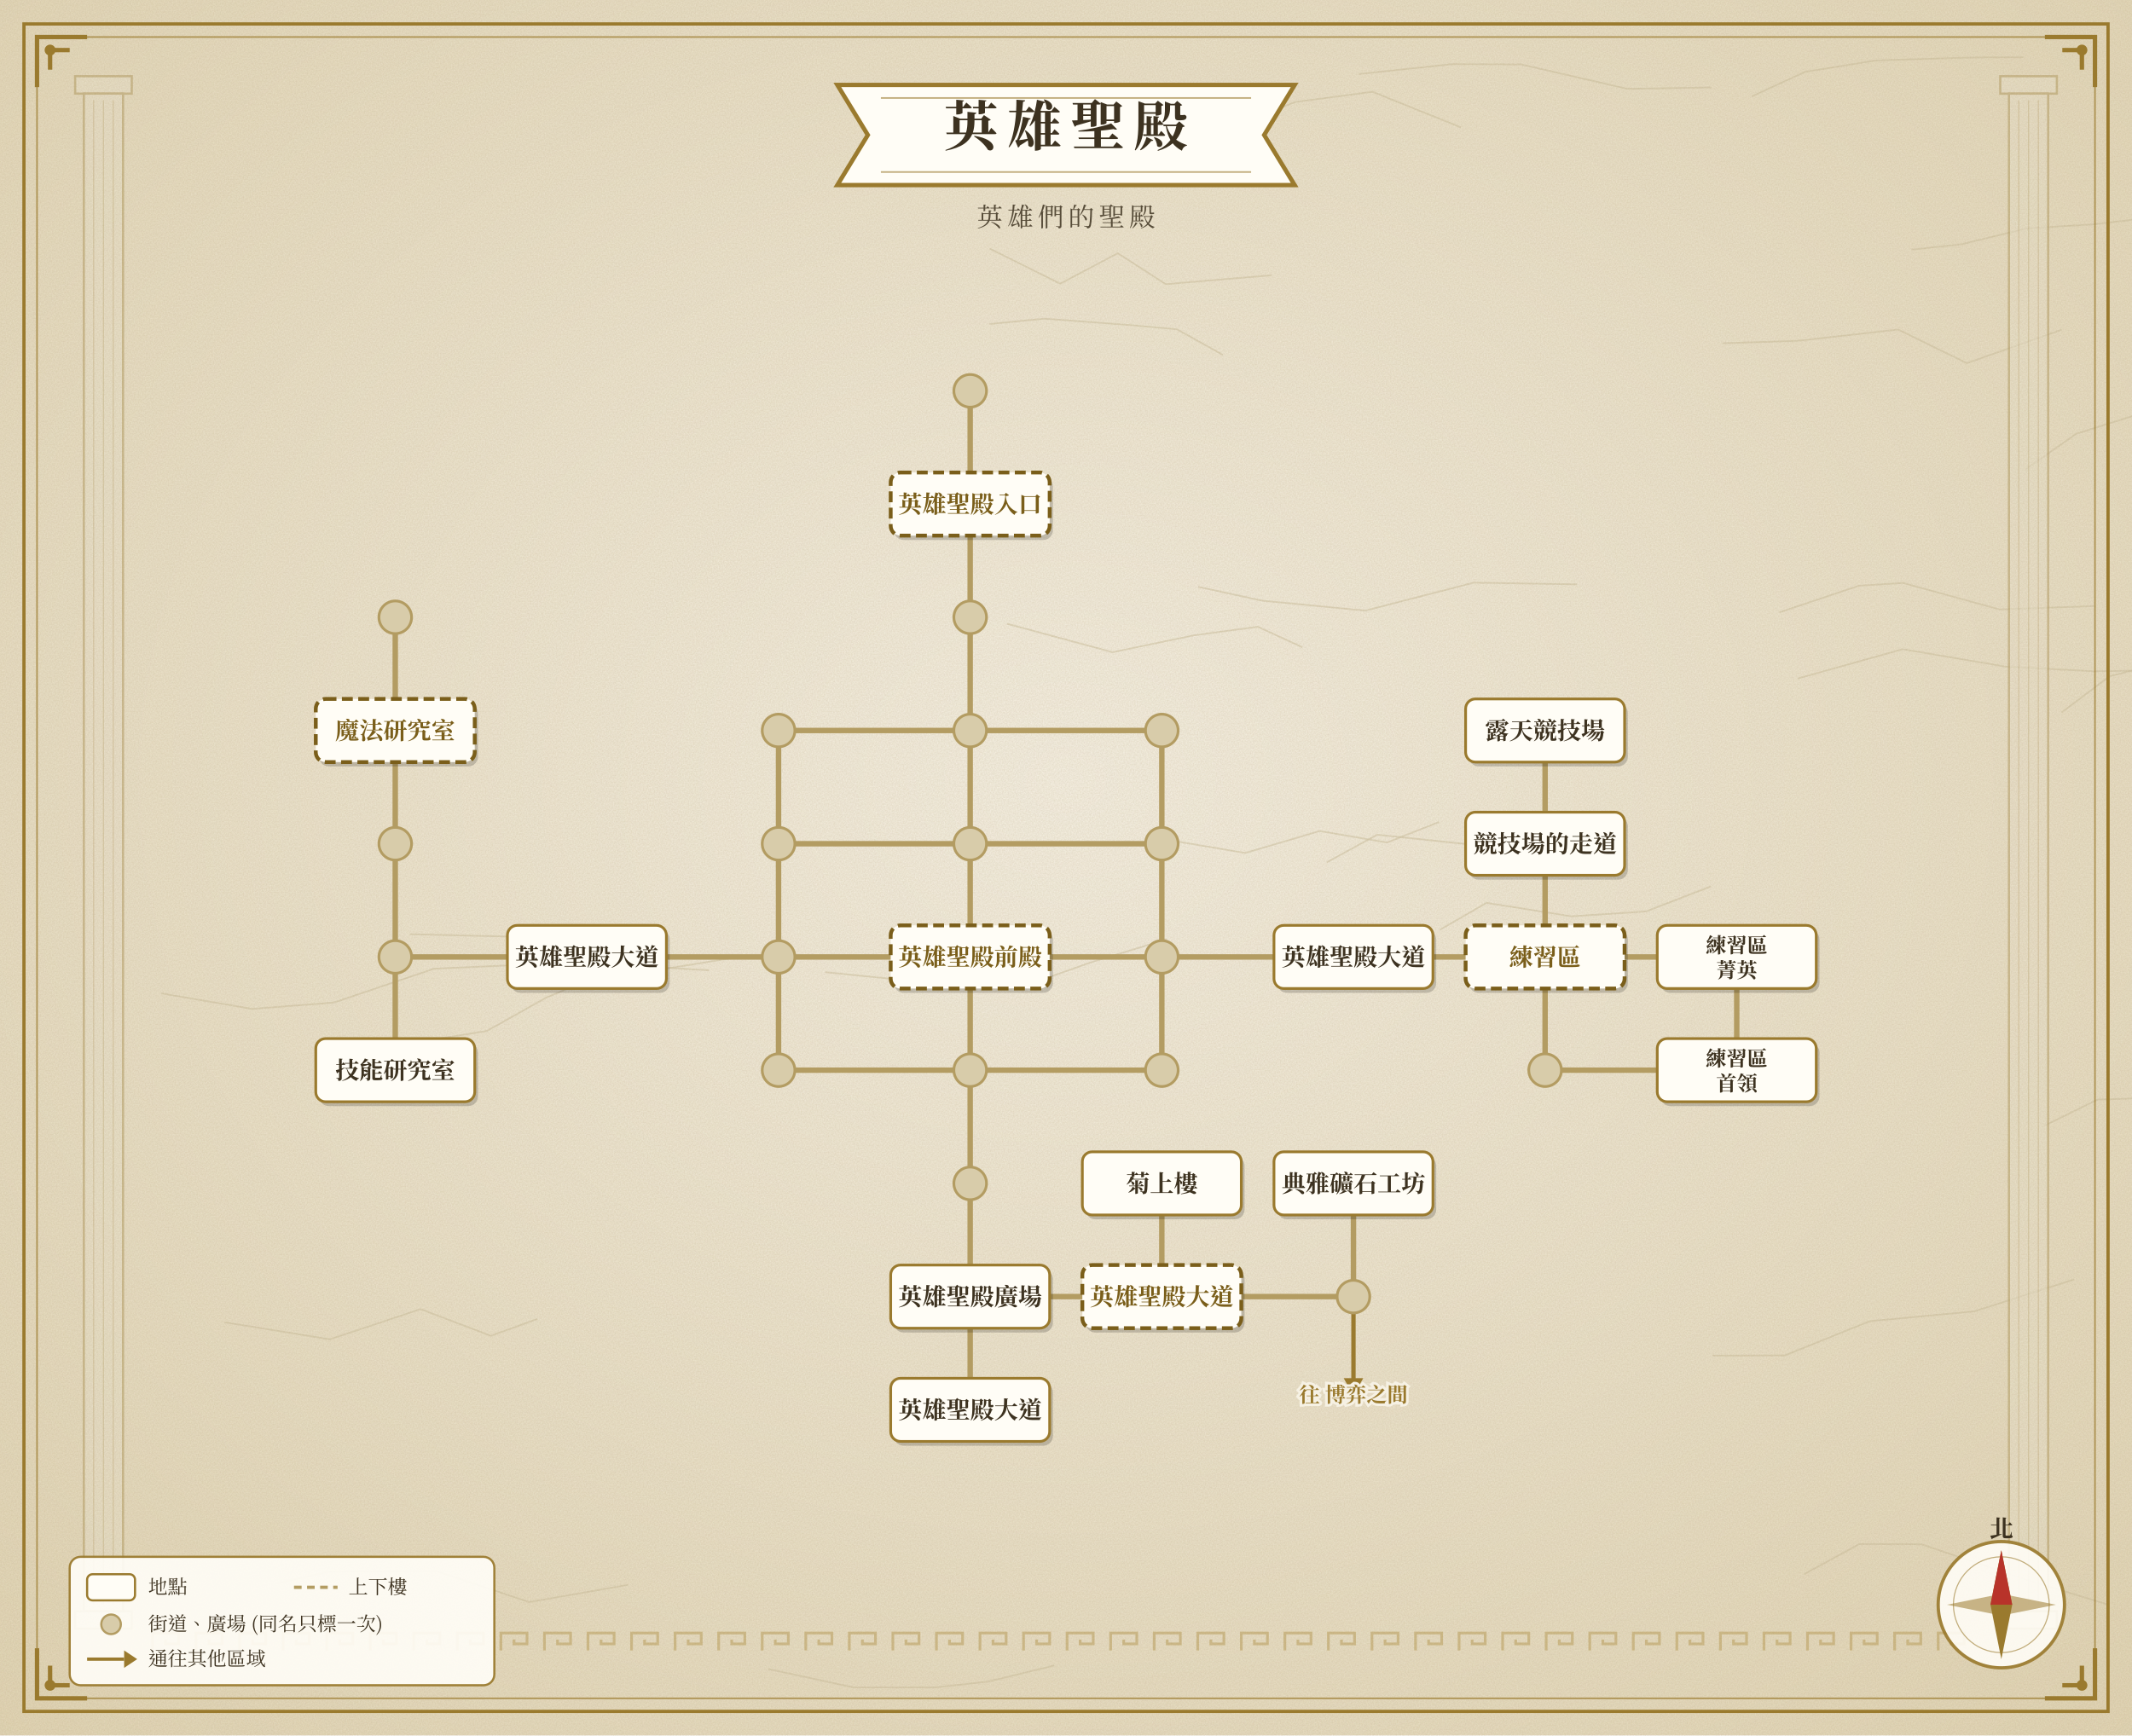
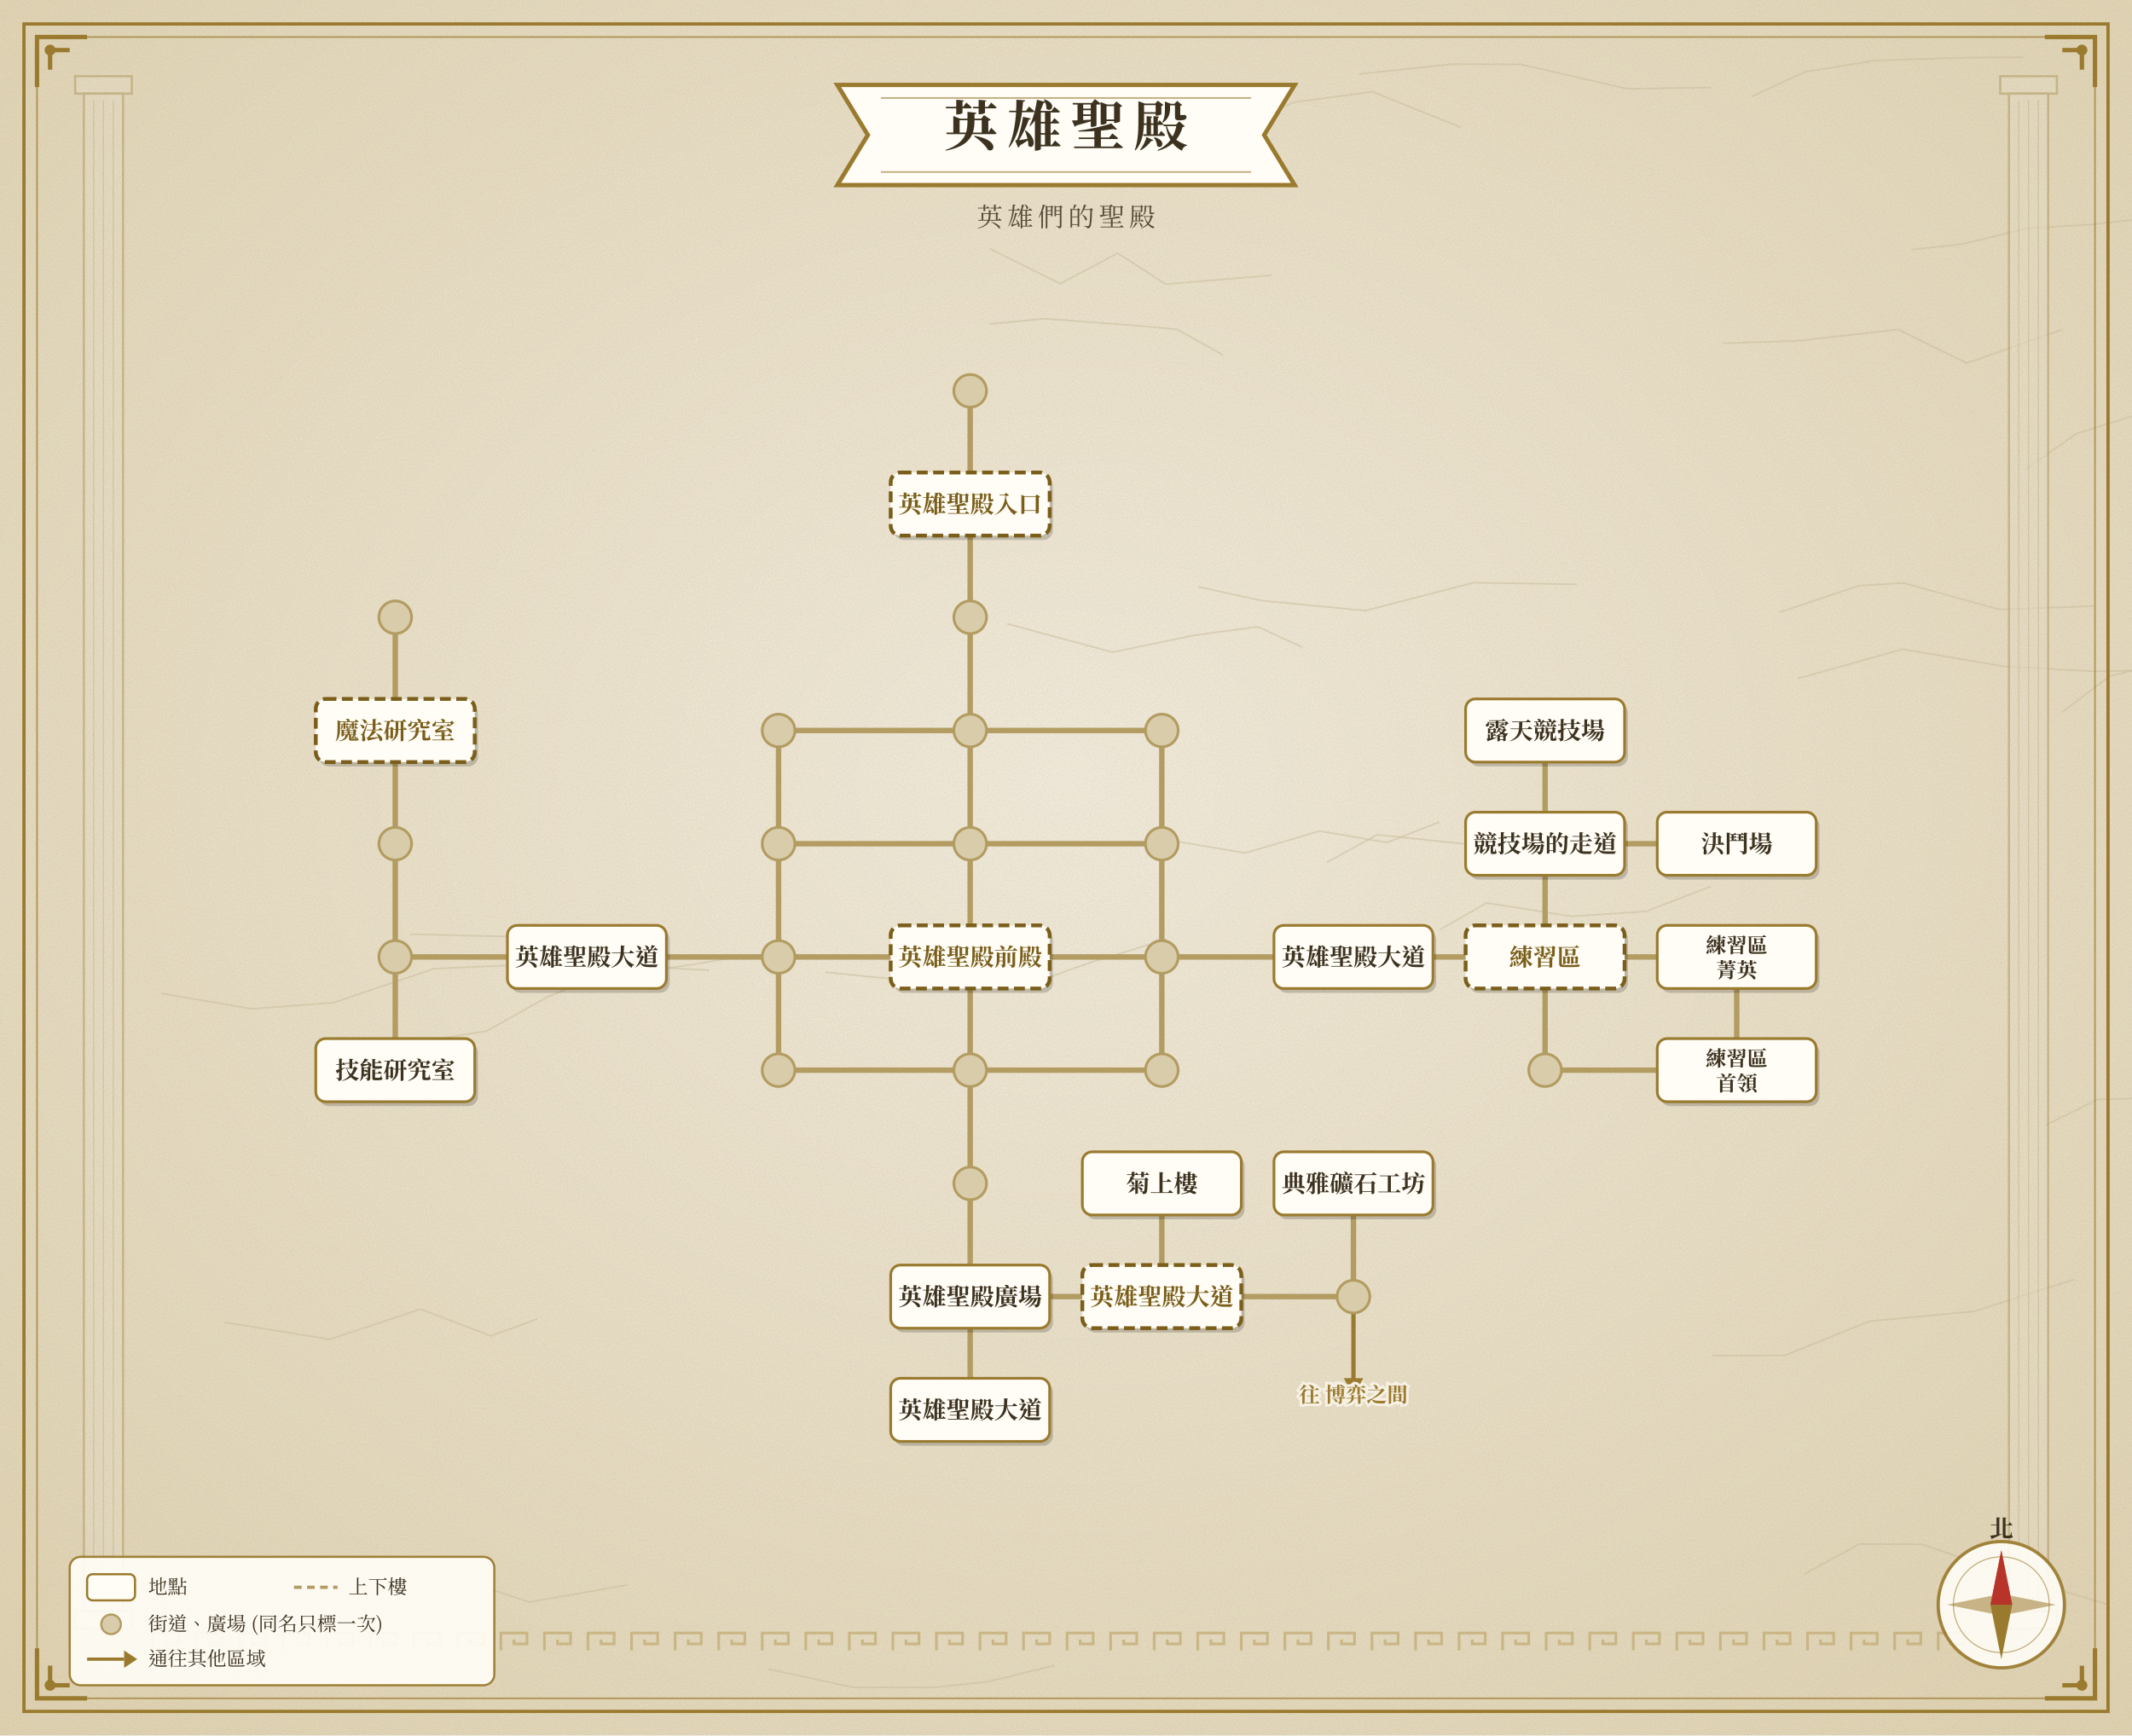
<svg xmlns="http://www.w3.org/2000/svg" viewBox="0 0 1958 1594" width="1958" height="1594" data-area="12000" role="img" aria-label="英雄聖殿地圖">
  <defs>
    <radialGradient id="paper" cx="50%" cy="45%" r="75%">
      <stop offset="0" stop-color="#f6f1e4" />
      <stop offset="1" stop-color="#e2d6b6" />
    </radialGradient>
    <filter id="grain" x="0" y="0" width="100%" height="100%">
      <feTurbulence type="fractalNoise" baseFrequency=".8" numOctaves="2" seed="69" result="n" />
      <feColorMatrix in="n" type="matrix" values="0 0 0 0 .35  0 0 0 0 .25  0 0 0 0 .12  0 0 0 .22 0" />
    </filter>
    <style>.am-room.am-here circle,.am-room.am-here rect:not([opacity]){stroke:#d1281e;stroke-width:6}</style>
  </defs>
  <rect width="1958" height="1594" fill="url(#paper)" />
  <g class="am-bg">
    <path d="M376.4 858.1 L466.1 860.3 L549.8 880 L607.6 890.4 L674.2 879.7" stroke="#cbbf9e" stroke-width="1.5" fill="none" opacity=".5" />
    <path d="M757.8 893 L836.8 900.9 L933.6 908 L1002.5 883.8 L1071.6 862.7" stroke="#cbbf9e" stroke-width="1.5" fill="none" opacity=".5" />
    <path d="M254.3 1454.4 L302.2 1443.6 L400.9 1443.2 L486 1471.6 L577 1455.7" stroke="#cbbf9e" stroke-width="1.5" fill="none" opacity=".5" />
    <path d="M1247.9 68 L1333.8 58.9 L1397.1 59.2 L1494.5 81.6 L1571.8 80.3" stroke="#cbbf9e" stroke-width="1.5" fill="none" opacity=".5" />
    <path d="M1064.1 91.4 L1108.9 125.2 L1189.6 93.7 L1260.5 84.3 L1341.7 117" stroke="#cbbf9e" stroke-width="1.5" fill="none" opacity=".5" />
    <path d="M705.6 1533.1 L784 1550 L859.6 1549.9 L906.9 1544.7 L968.2 1529.9" stroke="#cbbf9e" stroke-width="1.5" fill="none" opacity=".5" />
    <path d="M1218.4 792.1 L1264.9 766.7 L1360.6 776.8 L1416.7 745.6 L1485.1 770.4" stroke="#cbbf9e" stroke-width="1.5" fill="none" opacity=".5" />
    <path d="M1322.5 854 L1365.3 829.3 L1442.9 841.7 L1511.5 837.2 L1571.3 814.2" stroke="#cbbf9e" stroke-width="1.5" fill="none" opacity=".5" />
    <path d="M1634.2 562.5 L1707.1 538 L1747.9 535.5 L1836.3 559.8 L1923.3 556.7" stroke="#cbbf9e" stroke-width="1.5" fill="none" opacity=".5" />
    <path d="M1651.2 623.2 L1747.3 596.3 L1841.7 612.3 L1922.8 616.6 L1999.4 615.6" stroke="#cbbf9e" stroke-width="1.5" fill="none" opacity=".5" />
    <path d="M1572.8 1245.2 L1639.3 1245 L1717 1213.6 L1813.3 1204.5 L1904.8 1175.2" stroke="#cbbf9e" stroke-width="1.5" fill="none" opacity=".5" />
    <path d="M1878.2 1033.7 L1926.4 1010 L2007.8 1007.6 L2096.2 1034.2 L2173.7 1038.4" stroke="#cbbf9e" stroke-width="1.5" fill="none" opacity=".5" />
    <path d="M1581.9 315.3 L1650.3 313.1 L1743.3 302.7 L1806.3 333.6 L1893.4 302.9" stroke="#cbbf9e" stroke-width="1.5" fill="none" opacity=".5" />
    <path d="M1893.4 654.4 L1937.4 621.2 L1995.3 606.3 L2090.6 633.7 L2165 623.9" stroke="#cbbf9e" stroke-width="1.5" fill="none" opacity=".5" />
    <path d="M354.1 961.9 L447.1 947 L501.7 916.3 L573.1 886.6 L651.2 891.3" stroke="#cbbf9e" stroke-width="1.5" fill="none" opacity=".5" />
    <path d="M1054.5 768.5 L1143.6 783.5 L1212.1 763.3 L1273.7 773.9 L1321.6 755.1" stroke="#cbbf9e" stroke-width="1.5" fill="none" opacity=".5" />
    <path d="M1100.4 539 L1158.9 551.7 L1253.7 560.9 L1353.5 535.2 L1448.3 536.8" stroke="#cbbf9e" stroke-width="1.5" fill="none" opacity=".5" />
    <path d="M1860 431.3 L1906.7 398.5 L1987.7 373 L2039.2 358 L2102.6 383.2" stroke="#cbbf9e" stroke-width="1.5" fill="none" opacity=".5" />
    <path d="M148.1 912.5 L231.5 926.7 L306.6 920.9 L398.6 889.8 L478.8 886.2" stroke="#cbbf9e" stroke-width="1.5" fill="none" opacity=".5" />
    <path d="M908.8 228.3 L973.7 260.6 L1026.5 232.6 L1070.6 261 L1167.9 252.8" stroke="#cbbf9e" stroke-width="1.5" fill="none" opacity=".5" />
    <path d="M1608.8 88.6 L1657.7 66 L1722.9 55.5 L1811.6 52.8 L1858.2 52.6" stroke="#cbbf9e" stroke-width="1.5" fill="none" opacity=".5" />
    <path d="M206.2 1214.6 L303 1230.2 L386.2 1202.5 L450.8 1227 L493.5 1211.5" stroke="#cbbf9e" stroke-width="1.5" fill="none" opacity=".5" />
    <path d="M1657.1 1445.8 L1707.5 1418.3 L1764.7 1418.5 L1862.4 1451.5 L1937.4 1474.3" stroke="#cbbf9e" stroke-width="1.5" fill="none" opacity=".5" />
    <path d="M1755.4 229.3 L1800.6 224.5 L1861.4 209.8 L1921.8 206.1 L2010.9 195.8" stroke="#cbbf9e" stroke-width="1.5" fill="none" opacity=".5" />
    <path d="M908.7 297.6 L959.2 292.7 L1037.8 298.6 L1080.9 302.5 L1123.1 326" stroke="#cbbf9e" stroke-width="1.5" fill="none" opacity=".5" />
    <path d="M924.7 572.9 L1021.8 599.1 L1096.3 583.6 L1155.2 575.7 L1196.2 594.6" stroke="#cbbf9e" stroke-width="1.5" fill="none" opacity=".5" />
    <g opacity=".55">
      <rect x="69" y="70" width="52" height="16" fill="#e9e1cc" stroke="#b39c62" stroke-width="2" />
      <rect x="77" y="86" width="36" height="1394" fill="#e9e1cc" stroke="#b39c62" stroke-width="2" />
      <path d="M86 92V1474M95 92V1474M104 92V1474" stroke="#b39c62" stroke-width="1" opacity=".6" />
      <rect x="69" y="1480" width="52" height="16" fill="#e9e1cc" stroke="#b39c62" stroke-width="2" />
    </g>
    <g opacity=".55">
      <rect x="1837" y="70" width="52" height="16" fill="#e9e1cc" stroke="#b39c62" stroke-width="2" />
      <rect x="1845" y="86" width="36" height="1394" fill="#e9e1cc" stroke="#b39c62" stroke-width="2" />
      <path d="M1854 92V1474M1863 92V1474M1872 92V1474" stroke="#b39c62" stroke-width="1" opacity=".6" />
      <rect x="1837" y="1480" width="52" height="16" fill="#e9e1cc" stroke="#b39c62" stroke-width="2" />
    </g>
    <path d="M140 1516v-16h24v10h-12v-4" stroke="#c4ad70" stroke-width="2.5" fill="none" opacity=".7" />
    <path d="M180 1516v-16h24v10h-12v-4" stroke="#c4ad70" stroke-width="2.5" fill="none" opacity=".7" />
    <path d="M220 1516v-16h24v10h-12v-4" stroke="#c4ad70" stroke-width="2.5" fill="none" opacity=".7" />
    <path d="M260 1516v-16h24v10h-12v-4" stroke="#c4ad70" stroke-width="2.5" fill="none" opacity=".7" />
    <path d="M300 1516v-16h24v10h-12v-4" stroke="#c4ad70" stroke-width="2.5" fill="none" opacity=".7" />
    <path d="M340 1516v-16h24v10h-12v-4" stroke="#c4ad70" stroke-width="2.5" fill="none" opacity=".7" />
    <path d="M380 1516v-16h24v10h-12v-4" stroke="#c4ad70" stroke-width="2.5" fill="none" opacity=".7" />
    <path d="M420 1516v-16h24v10h-12v-4" stroke="#c4ad70" stroke-width="2.5" fill="none" opacity=".7" />
    <path d="M460 1516v-16h24v10h-12v-4" stroke="#c4ad70" stroke-width="2.5" fill="none" opacity=".7" />
    <path d="M500 1516v-16h24v10h-12v-4" stroke="#c4ad70" stroke-width="2.5" fill="none" opacity=".7" />
    <path d="M540 1516v-16h24v10h-12v-4" stroke="#c4ad70" stroke-width="2.5" fill="none" opacity=".7" />
    <path d="M580 1516v-16h24v10h-12v-4" stroke="#c4ad70" stroke-width="2.5" fill="none" opacity=".7" />
    <path d="M620 1516v-16h24v10h-12v-4" stroke="#c4ad70" stroke-width="2.5" fill="none" opacity=".7" />
    <path d="M660 1516v-16h24v10h-12v-4" stroke="#c4ad70" stroke-width="2.5" fill="none" opacity=".7" />
    <path d="M700 1516v-16h24v10h-12v-4" stroke="#c4ad70" stroke-width="2.5" fill="none" opacity=".7" />
    <path d="M740 1516v-16h24v10h-12v-4" stroke="#c4ad70" stroke-width="2.5" fill="none" opacity=".7" />
    <path d="M780 1516v-16h24v10h-12v-4" stroke="#c4ad70" stroke-width="2.5" fill="none" opacity=".7" />
    <path d="M820 1516v-16h24v10h-12v-4" stroke="#c4ad70" stroke-width="2.5" fill="none" opacity=".7" />
    <path d="M860 1516v-16h24v10h-12v-4" stroke="#c4ad70" stroke-width="2.5" fill="none" opacity=".7" />
    <path d="M900 1516v-16h24v10h-12v-4" stroke="#c4ad70" stroke-width="2.5" fill="none" opacity=".7" />
    <path d="M940 1516v-16h24v10h-12v-4" stroke="#c4ad70" stroke-width="2.5" fill="none" opacity=".7" />
    <path d="M980 1516v-16h24v10h-12v-4" stroke="#c4ad70" stroke-width="2.5" fill="none" opacity=".7" />
    <path d="M1020 1516v-16h24v10h-12v-4" stroke="#c4ad70" stroke-width="2.5" fill="none" opacity=".7" />
    <path d="M1060 1516v-16h24v10h-12v-4" stroke="#c4ad70" stroke-width="2.5" fill="none" opacity=".7" />
    <path d="M1100 1516v-16h24v10h-12v-4" stroke="#c4ad70" stroke-width="2.5" fill="none" opacity=".7" />
    <path d="M1140 1516v-16h24v10h-12v-4" stroke="#c4ad70" stroke-width="2.5" fill="none" opacity=".7" />
    <path d="M1180 1516v-16h24v10h-12v-4" stroke="#c4ad70" stroke-width="2.5" fill="none" opacity=".7" />
    <path d="M1220 1516v-16h24v10h-12v-4" stroke="#c4ad70" stroke-width="2.5" fill="none" opacity=".7" />
    <path d="M1260 1516v-16h24v10h-12v-4" stroke="#c4ad70" stroke-width="2.5" fill="none" opacity=".7" />
    <path d="M1300 1516v-16h24v10h-12v-4" stroke="#c4ad70" stroke-width="2.5" fill="none" opacity=".7" />
    <path d="M1340 1516v-16h24v10h-12v-4" stroke="#c4ad70" stroke-width="2.5" fill="none" opacity=".7" />
    <path d="M1380 1516v-16h24v10h-12v-4" stroke="#c4ad70" stroke-width="2.5" fill="none" opacity=".7" />
    <path d="M1420 1516v-16h24v10h-12v-4" stroke="#c4ad70" stroke-width="2.5" fill="none" opacity=".7" />
    <path d="M1460 1516v-16h24v10h-12v-4" stroke="#c4ad70" stroke-width="2.5" fill="none" opacity=".7" />
    <path d="M1500 1516v-16h24v10h-12v-4" stroke="#c4ad70" stroke-width="2.5" fill="none" opacity=".7" />
    <path d="M1540 1516v-16h24v10h-12v-4" stroke="#c4ad70" stroke-width="2.5" fill="none" opacity=".7" />
    <path d="M1580 1516v-16h24v10h-12v-4" stroke="#c4ad70" stroke-width="2.5" fill="none" opacity=".7" />
    <path d="M1620 1516v-16h24v10h-12v-4" stroke="#c4ad70" stroke-width="2.5" fill="none" opacity=".7" />
    <path d="M1660 1516v-16h24v10h-12v-4" stroke="#c4ad70" stroke-width="2.5" fill="none" opacity=".7" />
    <path d="M1700 1516v-16h24v10h-12v-4" stroke="#c4ad70" stroke-width="2.5" fill="none" opacity=".7" />
    <path d="M1740 1516v-16h24v10h-12v-4" stroke="#c4ad70" stroke-width="2.5" fill="none" opacity=".7" />
    <path d="M1780 1516v-16h24v10h-12v-4" stroke="#c4ad70" stroke-width="2.5" fill="none" opacity=".7" />
  </g>
  <rect width="1958" height="1594" filter="url(#grain)" />
  <rect x="22" y="22" width="1914" height="1550" fill="none" stroke="#9a7a2e" stroke-width="3" />
  <rect x="34" y="34" width="1890" height="1526" fill="none" stroke="#9a7a2e" stroke-width="1.5" opacity=".7" />
  <path d="M34 80V34H80M46 64V46H64" stroke="#9a7a2e" stroke-width="4" fill="none" />
  <circle cx="46" cy="46" r="5" fill="#9a7a2e" />
  <path d="M1924 80V34H1878M1912 64V46H1894" stroke="#9a7a2e" stroke-width="4" fill="none" />
  <circle cx="1912" cy="46" r="5" fill="#9a7a2e" />
  <path d="M34 1514V1560H80M46 1530V1548H64" stroke="#9a7a2e" stroke-width="4" fill="none" />
  <circle cx="46" cy="1548" r="5" fill="#9a7a2e" />
  <path d="M1924 1514V1560H1878M1912 1530V1548H1894" stroke="#9a7a2e" stroke-width="4" fill="none" />
  <circle cx="1912" cy="1548" r="5" fill="#9a7a2e" />
  <g class="am-links">
    <line x1="891" y1="359" x2="891" y2="463" stroke="#b39c62" stroke-width="5" stroke-linecap="round" />
    <line x1="891" y1="463" x2="891" y2="567" stroke="#b39c62" stroke-width="5" stroke-linecap="round" />
    <line x1="891" y1="567" x2="891" y2="671" stroke="#b39c62" stroke-width="5" stroke-linecap="round" />
    <line x1="715" y1="671" x2="715" y2="775" stroke="#b39c62" stroke-width="5" stroke-linecap="round" />
    <line x1="715" y1="671" x2="891" y2="671" stroke="#b39c62" stroke-width="5" stroke-linecap="round" />
    <line x1="891" y1="671" x2="891" y2="775" stroke="#b39c62" stroke-width="5" stroke-linecap="round" />
    <line x1="891" y1="671" x2="1067" y2="671" stroke="#b39c62" stroke-width="5" stroke-linecap="round" />
    <line x1="1067" y1="671" x2="1067" y2="775" stroke="#b39c62" stroke-width="5" stroke-linecap="round" />
    <line x1="715" y1="775" x2="715" y2="879" stroke="#b39c62" stroke-width="5" stroke-linecap="round" />
    <line x1="715" y1="775" x2="891" y2="775" stroke="#b39c62" stroke-width="5" stroke-linecap="round" />
    <line x1="891" y1="775" x2="891" y2="879" stroke="#b39c62" stroke-width="5" stroke-linecap="round" />
    <line x1="891" y1="775" x2="1067" y2="775" stroke="#b39c62" stroke-width="5" stroke-linecap="round" />
    <line x1="1067" y1="775" x2="1067" y2="879" stroke="#b39c62" stroke-width="5" stroke-linecap="round" />
    <line x1="715" y1="879" x2="715" y2="983" stroke="#b39c62" stroke-width="5" stroke-linecap="round" />
    <line x1="715" y1="879" x2="891" y2="879" stroke="#b39c62" stroke-width="5" stroke-linecap="round" />
    <line x1="715" y1="879" x2="539" y2="879" stroke="#b39c62" stroke-width="5" stroke-linecap="round" />
    <line x1="891" y1="879" x2="891" y2="983" stroke="#b39c62" stroke-width="5" stroke-linecap="round" />
    <line x1="891" y1="879" x2="1067" y2="879" stroke="#b39c62" stroke-width="5" stroke-linecap="round" />
    <line x1="1067" y1="879" x2="1067" y2="983" stroke="#b39c62" stroke-width="5" stroke-linecap="round" />
    <line x1="1067" y1="879" x2="1243" y2="879" stroke="#b39c62" stroke-width="5" stroke-linecap="round" />
    <line x1="715" y1="983" x2="891" y2="983" stroke="#b39c62" stroke-width="5" stroke-linecap="round" />
    <line x1="891" y1="983" x2="891" y2="1087" stroke="#b39c62" stroke-width="5" stroke-linecap="round" />
    <line x1="891" y1="983" x2="1067" y2="983" stroke="#b39c62" stroke-width="5" stroke-linecap="round" />
    <line x1="891" y1="1087" x2="891" y2="1191" stroke="#b39c62" stroke-width="5" stroke-linecap="round" />
    <line x1="891" y1="1191" x2="891" y2="1295" stroke="#b39c62" stroke-width="5" stroke-linecap="round" />
    <line x1="891" y1="1191" x2="1067" y2="1191" stroke="#b39c62" stroke-width="5" stroke-linecap="round" />
    <line x1="1067" y1="1191" x2="1243" y2="1191" stroke="#b39c62" stroke-width="5" stroke-linecap="round" />
    <line x1="1067" y1="1191" x2="1067" y2="1087" stroke="#b39c62" stroke-width="5" stroke-linecap="round" />
    <line x1="1243" y1="1191" x2="1243" y2="1087" stroke="#b39c62" stroke-width="5" stroke-linecap="round" />
    <line x1="1243" y1="879" x2="1419" y2="879" stroke="#b39c62" stroke-width="5" stroke-linecap="round" />
    <line x1="1419" y1="879" x2="1419" y2="983" stroke="#b39c62" stroke-width="5" stroke-linecap="round" />
    <line x1="1419" y1="879" x2="1595" y2="879" stroke="#b39c62" stroke-width="5" stroke-linecap="round" />
    <line x1="1419" y1="879" x2="1419" y2="775" stroke="#b39c62" stroke-width="5" stroke-linecap="round" />
    <line x1="1419" y1="983" x2="1595" y2="983" stroke="#b39c62" stroke-width="5" stroke-linecap="round" />
    <line x1="539" y1="879" x2="363" y2="879" stroke="#b39c62" stroke-width="5" stroke-linecap="round" />
    <line x1="363" y1="567" x2="363" y2="671" stroke="#b39c62" stroke-width="5" stroke-linecap="round" />
    <line x1="363" y1="671" x2="363" y2="775" stroke="#b39c62" stroke-width="5" stroke-linecap="round" />
    <line x1="363" y1="775" x2="363" y2="879" stroke="#b39c62" stroke-width="5" stroke-linecap="round" />
    <line x1="363" y1="879" x2="363" y2="983" stroke="#b39c62" stroke-width="5" stroke-linecap="round" />
    <line x1="1595" y1="879" x2="1595" y2="983" stroke="#b39c62" stroke-width="5" stroke-linecap="round" />
    <line x1="1419" y1="775" x2="1419" y2="671" stroke="#b39c62" stroke-width="5" stroke-linecap="round" />
+     <line x1="1419" y1="775" x2="1595" y2="775" stroke="#b39c62" stroke-width="5" stroke-linecap="round" />
  </g>
  <g class="am-exits">
    <line x1="1243" y1="1206" x2="1243" y2="1265.9" stroke="#9a7a2e" stroke-width="4" stroke-linecap="round" />
    <path d="M0 -9L16 0L0 9Z" fill="#9a7a2e" transform="translate(1243 1265.9) rotate(90)" />
    <text x="1243" y="1287.9" text-anchor="middle" font-family="'Noto Serif TC','Noto Serif CJK TC','Source Han Serif TC','PMingLiU','Songti TC',serif" font-size="19" font-weight="700" fill="#9a7a2e" paint-order="stroke" stroke="#f6f1e4" stroke-width="5">往 博弈之間</text>
  </g>
  <g class="am-nodes">
    <g class="am-room" data-room="12001">
      <circle cx="891" cy="359" r="15" fill="#d8ccaa" stroke="#b39c62" stroke-width="2.5" />
    </g>
    <g class="am-room" data-room="12003">
      <circle cx="891" cy="567" r="15" fill="#d8ccaa" stroke="#b39c62" stroke-width="2.5" />
    </g>
    <g class="am-room" data-room="12004">
      <circle cx="715" cy="671" r="15" fill="#d8ccaa" stroke="#b39c62" stroke-width="2.5" />
    </g>
    <g class="am-room" data-room="12005">
      <circle cx="891" cy="671" r="15" fill="#d8ccaa" stroke="#b39c62" stroke-width="2.5" />
    </g>
    <g class="am-room" data-room="12006">
      <circle cx="1067" cy="671" r="15" fill="#d8ccaa" stroke="#b39c62" stroke-width="2.5" />
    </g>
    <g class="am-room" data-room="12007">
      <circle cx="715" cy="775" r="15" fill="#d8ccaa" stroke="#b39c62" stroke-width="2.5" />
    </g>
    <g class="am-room" data-room="12008">
      <circle cx="891" cy="775" r="15" fill="#d8ccaa" stroke="#b39c62" stroke-width="2.5" />
    </g>
    <g class="am-room" data-room="12009">
      <circle cx="1067" cy="775" r="15" fill="#d8ccaa" stroke="#b39c62" stroke-width="2.5" />
    </g>
    <g class="am-room" data-room="12010">
      <circle cx="715" cy="879" r="15" fill="#d8ccaa" stroke="#b39c62" stroke-width="2.5" />
    </g>
    <g class="am-room" data-room="12012">
      <circle cx="1067" cy="879" r="15" fill="#d8ccaa" stroke="#b39c62" stroke-width="2.5" />
    </g>
    <g class="am-room" data-room="12013">
      <circle cx="715" cy="983" r="15" fill="#d8ccaa" stroke="#b39c62" stroke-width="2.5" />
    </g>
    <g class="am-room" data-room="12014">
      <circle cx="891" cy="983" r="15" fill="#d8ccaa" stroke="#b39c62" stroke-width="2.5" />
    </g>
    <g class="am-room" data-room="12015">
      <circle cx="1067" cy="983" r="15" fill="#d8ccaa" stroke="#b39c62" stroke-width="2.5" />
    </g>
    <g class="am-room" data-room="12016">
      <circle cx="891" cy="1087" r="15" fill="#d8ccaa" stroke="#b39c62" stroke-width="2.5" />
    </g>
    <g class="am-room" data-room="12020">
      <circle cx="1243" cy="1191" r="15" fill="#d8ccaa" stroke="#b39c62" stroke-width="2.5" />
    </g>
    <g class="am-room" data-room="12023">
      <circle cx="1419" cy="983" r="15" fill="#d8ccaa" stroke="#b39c62" stroke-width="2.5" />
    </g>
    <g class="am-room" data-room="12025">
      <circle cx="363" cy="567" r="15" fill="#d8ccaa" stroke="#b39c62" stroke-width="2.5" />
    </g>
    <g class="am-room" data-room="12027">
      <circle cx="363" cy="775" r="15" fill="#d8ccaa" stroke="#b39c62" stroke-width="2.5" />
    </g>
    <g class="am-room" data-room="12028">
      <circle cx="363" cy="879" r="15" fill="#d8ccaa" stroke="#b39c62" stroke-width="2.5" />
    </g>
  </g>
  <g class="am-plaques">
    <g class="am-room" data-room="12002">
      <rect x="821" y="438" width="146" height="58" rx="9" fill="#000" opacity=".18" />
      <rect x="818" y="434" width="146" height="58" rx="9" fill="#fffdf6" stroke="#7a5e1a" stroke-width="3.5" stroke-dasharray="10 5" />
      <text x="891" y="471" text-anchor="middle" font-family="'Noto Serif TC','Noto Serif CJK TC','Source Han Serif TC','PMingLiU','Songti TC',serif" font-size="22" font-weight="700" fill="#7a5e1a">英雄聖殿入口</text>
    </g>
    <g class="am-room" data-room="12011">
      <rect x="821" y="854" width="146" height="58" rx="9" fill="#000" opacity=".18" />
      <rect x="818" y="850" width="146" height="58" rx="9" fill="#fffdf6" stroke="#7a5e1a" stroke-width="3.5" stroke-dasharray="10 5" />
      <text x="891" y="887" text-anchor="middle" font-family="'Noto Serif TC','Noto Serif CJK TC','Source Han Serif TC','PMingLiU','Songti TC',serif" font-size="22" font-weight="700" fill="#7a5e1a">英雄聖殿前殿</text>
    </g>
    <g class="am-room" data-room="12017">
      <rect x="821" y="1166" width="146" height="58" rx="9" fill="#000" opacity=".18" />
      <rect x="818" y="1162" width="146" height="58" rx="9" fill="#fffdf6" stroke="#9a7a2e" stroke-width="2.5" />
      <text x="891" y="1199" text-anchor="middle" font-family="'Noto Serif TC','Noto Serif CJK TC','Source Han Serif TC','PMingLiU','Songti TC',serif" font-size="22" font-weight="700" fill="#3d3220">英雄聖殿廣場</text>
    </g>
    <g class="am-room" data-room="12018">
      <rect x="821" y="1270" width="146" height="58" rx="9" fill="#000" opacity=".18" />
      <rect x="818" y="1266" width="146" height="58" rx="9" fill="#fffdf6" stroke="#9a7a2e" stroke-width="2.5" />
      <text x="891" y="1303" text-anchor="middle" font-family="'Noto Serif TC','Noto Serif CJK TC','Source Han Serif TC','PMingLiU','Songti TC',serif" font-size="22" font-weight="700" fill="#3d3220">英雄聖殿大道</text>
    </g>
    <g class="am-room" data-room="12019">
      <rect x="997" y="1166" width="146" height="58" rx="9" fill="#000" opacity=".18" />
      <rect x="994" y="1162" width="146" height="58" rx="9" fill="#fffdf6" stroke="#7a5e1a" stroke-width="3.5" stroke-dasharray="10 5" />
      <text x="1067" y="1199" text-anchor="middle" font-family="'Noto Serif TC','Noto Serif CJK TC','Source Han Serif TC','PMingLiU','Songti TC',serif" font-size="22" font-weight="700" fill="#7a5e1a">英雄聖殿大道</text>
    </g>
    <g class="am-room" data-room="12021">
      <rect x="1173" y="854" width="146" height="58" rx="9" fill="#000" opacity=".18" />
      <rect x="1170" y="850" width="146" height="58" rx="9" fill="#fffdf6" stroke="#9a7a2e" stroke-width="2.5" />
      <text x="1243" y="887" text-anchor="middle" font-family="'Noto Serif TC','Noto Serif CJK TC','Source Han Serif TC','PMingLiU','Songti TC',serif" font-size="22" font-weight="700" fill="#3d3220">英雄聖殿大道</text>
    </g>
    <g class="am-room" data-room="12022">
      <rect x="1349" y="854" width="146" height="58" rx="9" fill="#000" opacity=".18" />
      <rect x="1346" y="850" width="146" height="58" rx="9" fill="#fffdf6" stroke="#7a5e1a" stroke-width="3.5" stroke-dasharray="10 5" />
      <text x="1419" y="887" text-anchor="middle" font-family="'Noto Serif TC','Noto Serif CJK TC','Source Han Serif TC','PMingLiU','Songti TC',serif" font-size="22" font-weight="700" fill="#7a5e1a">練習區</text>
    </g>
    <g class="am-room" data-room="12024">
      <rect x="469" y="854" width="146" height="58" rx="9" fill="#000" opacity=".18" />
      <rect x="466" y="850" width="146" height="58" rx="9" fill="#fffdf6" stroke="#9a7a2e" stroke-width="2.5" />
      <text x="539" y="887" text-anchor="middle" font-family="'Noto Serif TC','Noto Serif CJK TC','Source Han Serif TC','PMingLiU','Songti TC',serif" font-size="22" font-weight="700" fill="#3d3220">英雄聖殿大道</text>
    </g>
    <g class="am-room" data-room="12026">
      <rect x="293" y="646" width="146" height="58" rx="9" fill="#000" opacity=".18" />
      <rect x="290" y="642" width="146" height="58" rx="9" fill="#fffdf6" stroke="#7a5e1a" stroke-width="3.5" stroke-dasharray="10 5" />
      <text x="363" y="679" text-anchor="middle" font-family="'Noto Serif TC','Noto Serif CJK TC','Source Han Serif TC','PMingLiU','Songti TC',serif" font-size="22" font-weight="700" fill="#7a5e1a">魔法研究室</text>
    </g>
    <g class="am-room" data-room="12029">
      <rect x="293" y="958" width="146" height="58" rx="9" fill="#000" opacity=".18" />
      <rect x="290" y="954" width="146" height="58" rx="9" fill="#fffdf6" stroke="#9a7a2e" stroke-width="2.5" />
      <text x="363" y="991" text-anchor="middle" font-family="'Noto Serif TC','Noto Serif CJK TC','Source Han Serif TC','PMingLiU','Songti TC',serif" font-size="22" font-weight="700" fill="#3d3220">技能研究室</text>
    </g>
    <g class="am-room" data-room="12030">
      <rect x="1525" y="854" width="146" height="58" rx="9" fill="#000" opacity=".18" />
      <rect x="1522" y="850" width="146" height="58" rx="9" fill="#fffdf6" stroke="#9a7a2e" stroke-width="2.5" />
      <text x="1595" y="875" text-anchor="middle" font-family="'Noto Serif TC','Noto Serif CJK TC','Source Han Serif TC','PMingLiU','Songti TC',serif" font-size="19" font-weight="700" fill="#3d3220">練習區</text>
      <text x="1595" y="898" text-anchor="middle" font-family="'Noto Serif TC','Noto Serif CJK TC','Source Han Serif TC','PMingLiU','Songti TC',serif" font-size="19" font-weight="700" fill="#3d3220">菁英</text>
    </g>
    <g class="am-room" data-room="12031">
      <rect x="1525" y="958" width="146" height="58" rx="9" fill="#000" opacity=".18" />
      <rect x="1522" y="954" width="146" height="58" rx="9" fill="#fffdf6" stroke="#9a7a2e" stroke-width="2.5" />
      <text x="1595" y="979" text-anchor="middle" font-family="'Noto Serif TC','Noto Serif CJK TC','Source Han Serif TC','PMingLiU','Songti TC',serif" font-size="19" font-weight="700" fill="#3d3220">練習區</text>
      <text x="1595" y="1002" text-anchor="middle" font-family="'Noto Serif TC','Noto Serif CJK TC','Source Han Serif TC','PMingLiU','Songti TC',serif" font-size="19" font-weight="700" fill="#3d3220">首領</text>
    </g>
    <g class="am-room" data-room="12032">
      <rect x="1349" y="750" width="146" height="58" rx="9" fill="#000" opacity=".18" />
      <rect x="1346" y="746" width="146" height="58" rx="9" fill="#fffdf6" stroke="#9a7a2e" stroke-width="2.5" />
      <text x="1419" y="783" text-anchor="middle" font-family="'Noto Serif TC','Noto Serif CJK TC','Source Han Serif TC','PMingLiU','Songti TC',serif" font-size="22" font-weight="700" fill="#3d3220">競技場的走道</text>
    </g>
    <g class="am-room" data-room="12033">
      <rect x="1349" y="646" width="146" height="58" rx="9" fill="#000" opacity=".18" />
      <rect x="1346" y="642" width="146" height="58" rx="9" fill="#fffdf6" stroke="#9a7a2e" stroke-width="2.5" />
      <text x="1419" y="679" text-anchor="middle" font-family="'Noto Serif TC','Noto Serif CJK TC','Source Han Serif TC','PMingLiU','Songti TC',serif" font-size="22" font-weight="700" fill="#3d3220">露天競技場</text>
    </g>
    <g class="am-room" data-room="12034">
      <rect x="997" y="1062" width="146" height="58" rx="9" fill="#000" opacity=".18" />
      <rect x="994" y="1058" width="146" height="58" rx="9" fill="#fffdf6" stroke="#9a7a2e" stroke-width="2.5" />
      <text x="1067" y="1095" text-anchor="middle" font-family="'Noto Serif TC','Noto Serif CJK TC','Source Han Serif TC','PMingLiU','Songti TC',serif" font-size="22" font-weight="700" fill="#3d3220">菊上樓</text>
    </g>
    <g class="am-room" data-room="12035">
      <rect x="1173" y="1062" width="146" height="58" rx="9" fill="#000" opacity=".18" />
      <rect x="1170" y="1058" width="146" height="58" rx="9" fill="#fffdf6" stroke="#9a7a2e" stroke-width="2.5" />
      <text x="1243" y="1095" text-anchor="middle" font-family="'Noto Serif TC','Noto Serif CJK TC','Source Han Serif TC','PMingLiU','Songti TC',serif" font-size="22" font-weight="700" fill="#3d3220">典雅礦石工坊</text>
+     </g>
+     <g class="am-room" data-room="12036">
+       <rect x="1525" y="750" width="146" height="58" rx="9" fill="#000" opacity=".18" />
+       <rect x="1522" y="746" width="146" height="58" rx="9" fill="#fffdf6" stroke="#9a7a2e" stroke-width="2.5" />
+       <text x="1595" y="783" text-anchor="middle" font-family="'Noto Serif TC','Noto Serif CJK TC','Source Han Serif TC','PMingLiU','Songti TC',serif" font-size="22" font-weight="700" fill="#3d3220">決鬥場</text>
    </g>
  </g>
  <path d="M769 78h420l-28 46l28 46h-420l28 -46Z" fill="#fffdf6" stroke="#9a7a2e" stroke-width="4" />
  <path d="M809 90h340M809 158h340" stroke="#9a7a2e" stroke-width="1.5" opacity=".6" />
  <text x="979" y="134" text-anchor="middle" font-family="'Noto Serif TC','Noto Serif CJK TC','Source Han Serif TC','PMingLiU','Songti TC',serif" font-size="50" font-weight="700" fill="#3d3220" letter-spacing="8">英雄聖殿</text>
  <text x="979" y="208" text-anchor="middle" font-family="'Noto Serif TC','Noto Serif CJK TC','Source Han Serif TC','PMingLiU','Songti TC',serif" font-size="24" fill="#3d3220" opacity=".85" letter-spacing="4">英雄們的聖殿</text>
  <g transform="translate(1838 1474)">
    <circle r="58" fill="#fffdf6" stroke="#9a7a2e" stroke-width="3" opacity=".9" />
    <circle r="44" fill="none" stroke="#9a7a2e" stroke-width="1" opacity=".6" />
    <path d="M0 -50L10 0L0 50L-10 0Z" fill="#9a7a2e" />
    <path d="M-50 0L0 -10L50 0L0 10Z" fill="#9a7a2e" opacity=".55" />
    <path d="M0 -50L10 0H-10Z" fill="#b8332a" />
    <text y="-62" text-anchor="middle" font-family="'Noto Serif TC','Noto Serif CJK TC','Source Han Serif TC','PMingLiU','Songti TC',serif" font-size="22" font-weight="700" fill="#3d3220">北</text>
  </g>
  <g transform="translate(80 1464)" font-family="'Noto Serif TC','Noto Serif CJK TC','Source Han Serif TC','PMingLiU','Songti TC',serif" font-size="18" fill="#3d3220">
    <rect x="-16" y="-34" width="390" height="118" rx="10" fill="#fffdf6" stroke="#9a7a2e" stroke-width="2" opacity=".92" />
    <rect x="0" y="-18" width="44" height="24" rx="5" fill="#fffdf6" stroke="#9a7a2e" stroke-width="2" />
    <text x="56" y="0">地點</text>
    <circle cx="22" cy="28" r="9" fill="#d8ccaa" stroke="#b39c62" stroke-width="2" />
    <text x="56" y="34">街道、廣場 (同名只標一次)</text>
    <line x1="190" y1="-6" x2="230" y2="-6" stroke="#b39c62" stroke-width="3" stroke-dasharray="7 5" />
    <text x="240" y="0">上下樓</text>
    <path d="M0 60h34" stroke="#9a7a2e" stroke-width="3" />
    <path d="M34 52l12 8l-12 8Z" fill="#9a7a2e" />
    <text x="56" y="66">通往其他區域</text>
  </g>
</svg>
